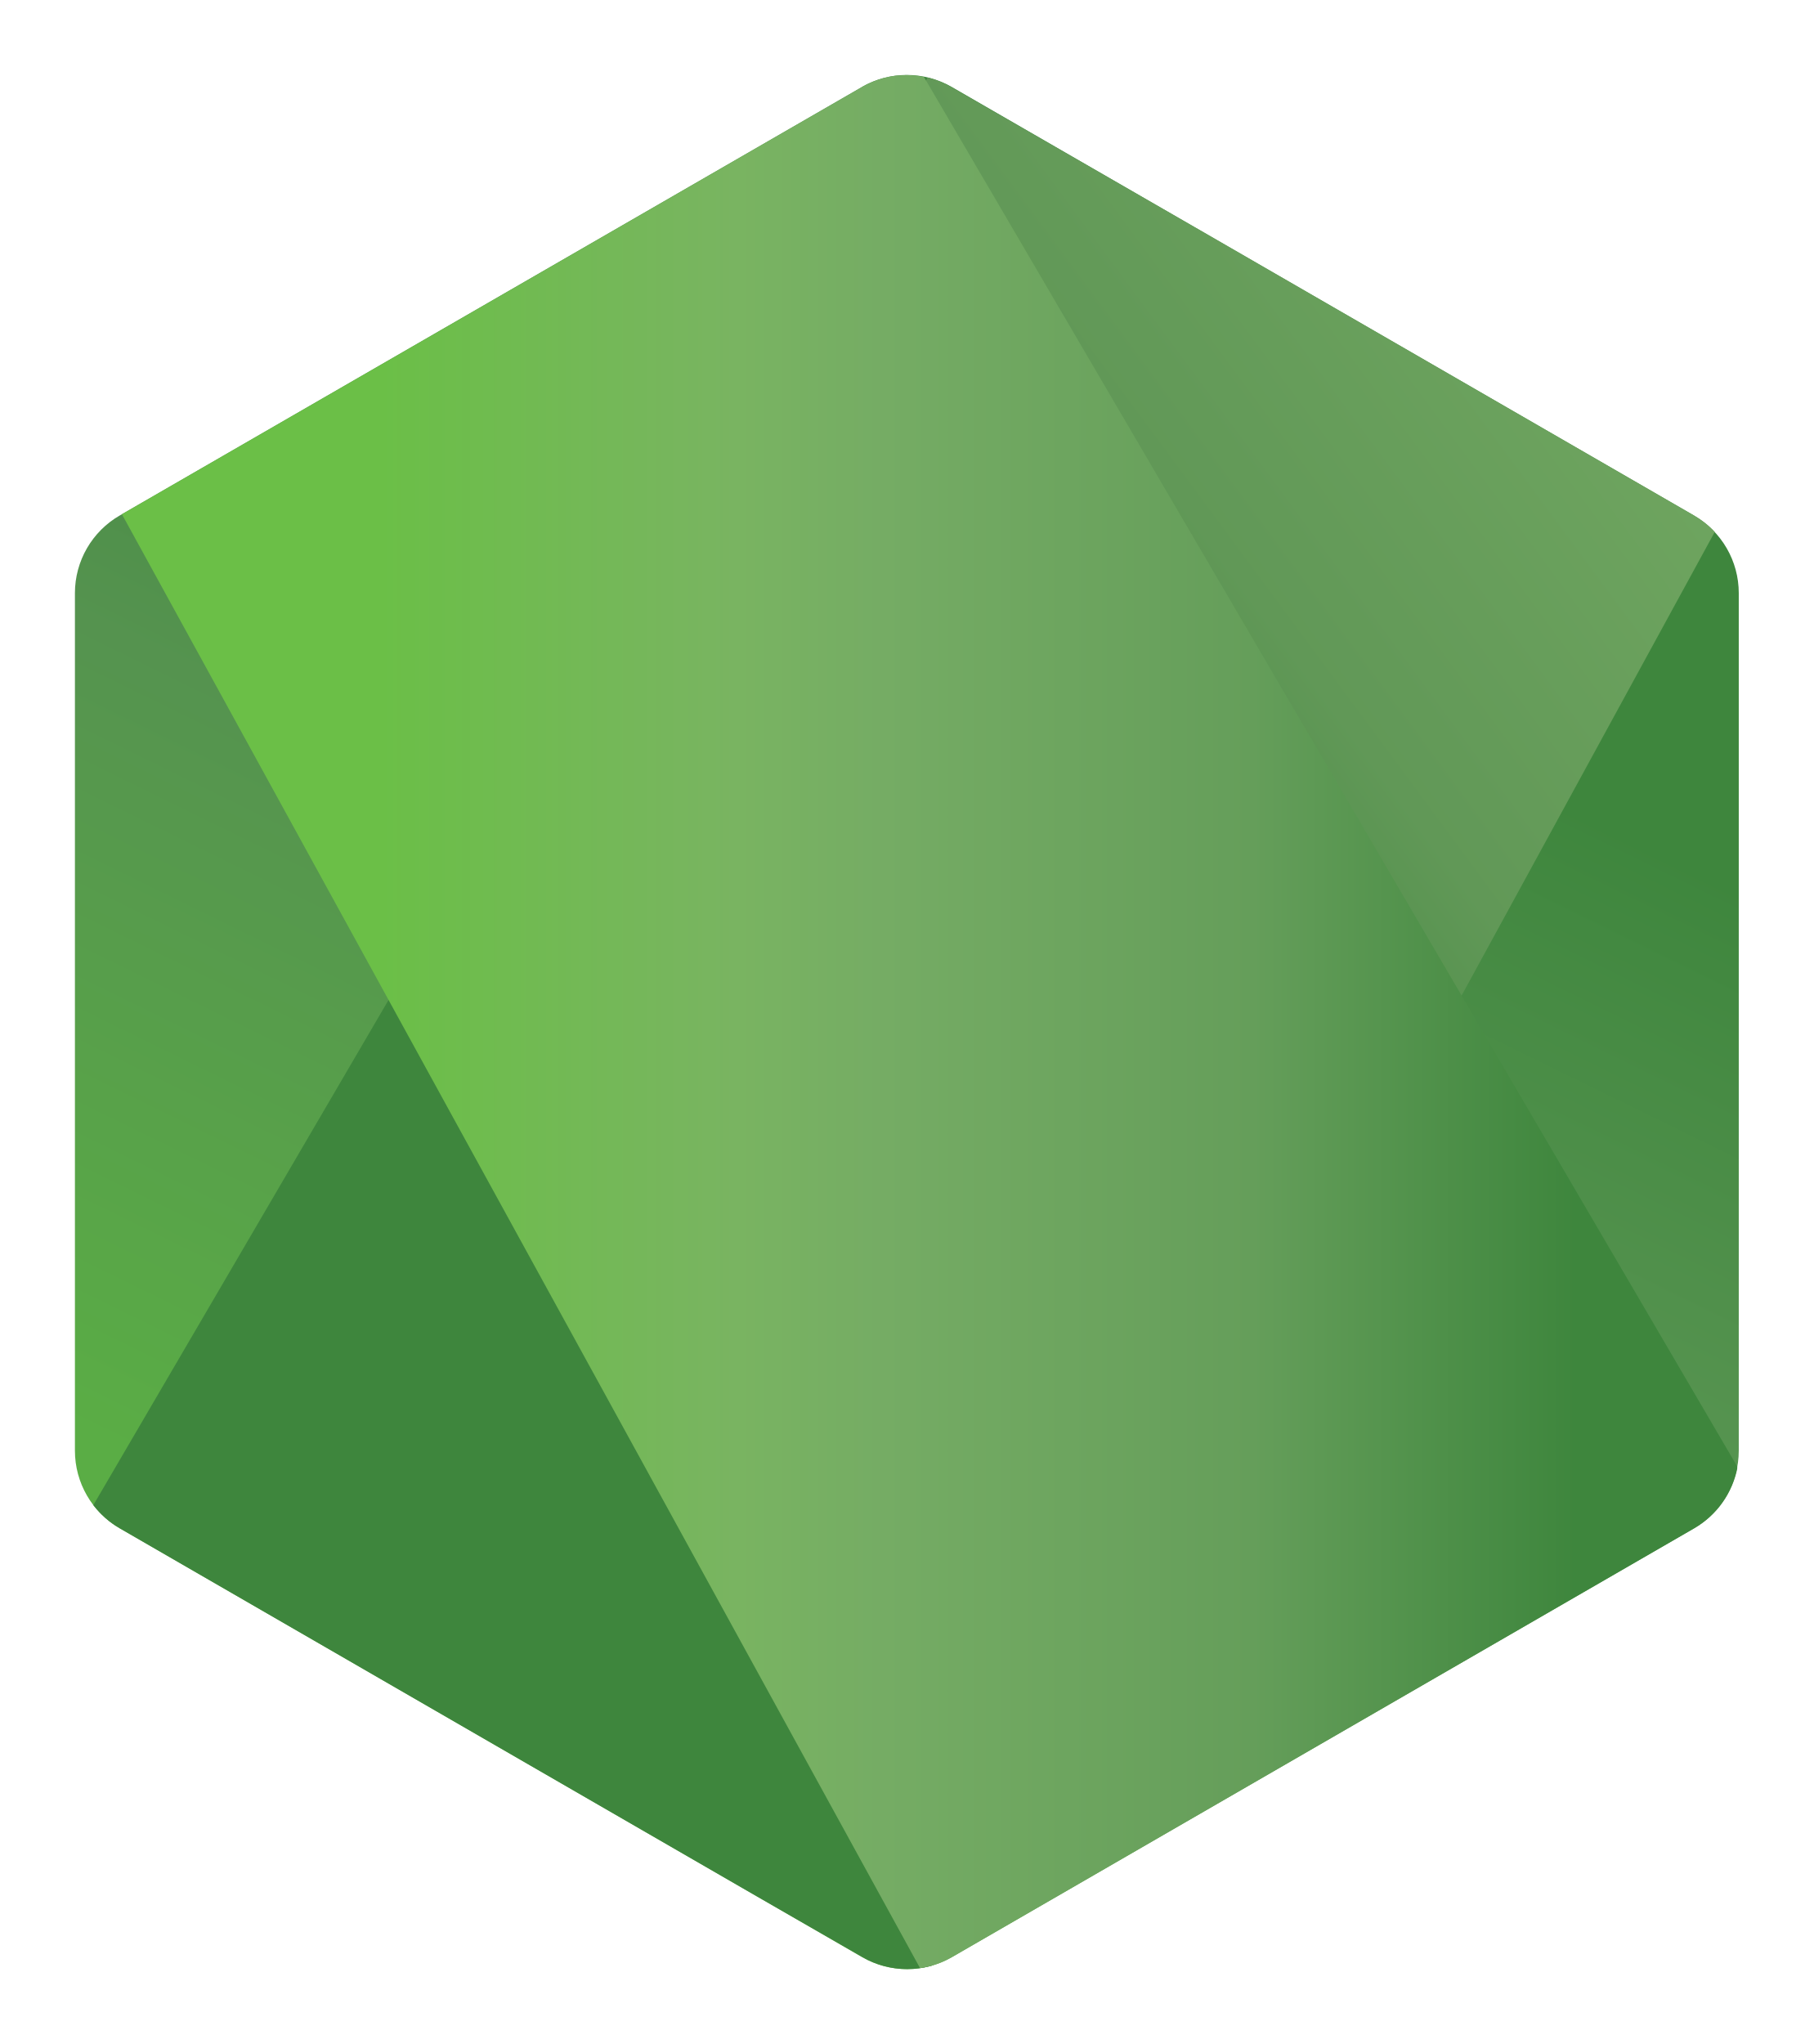
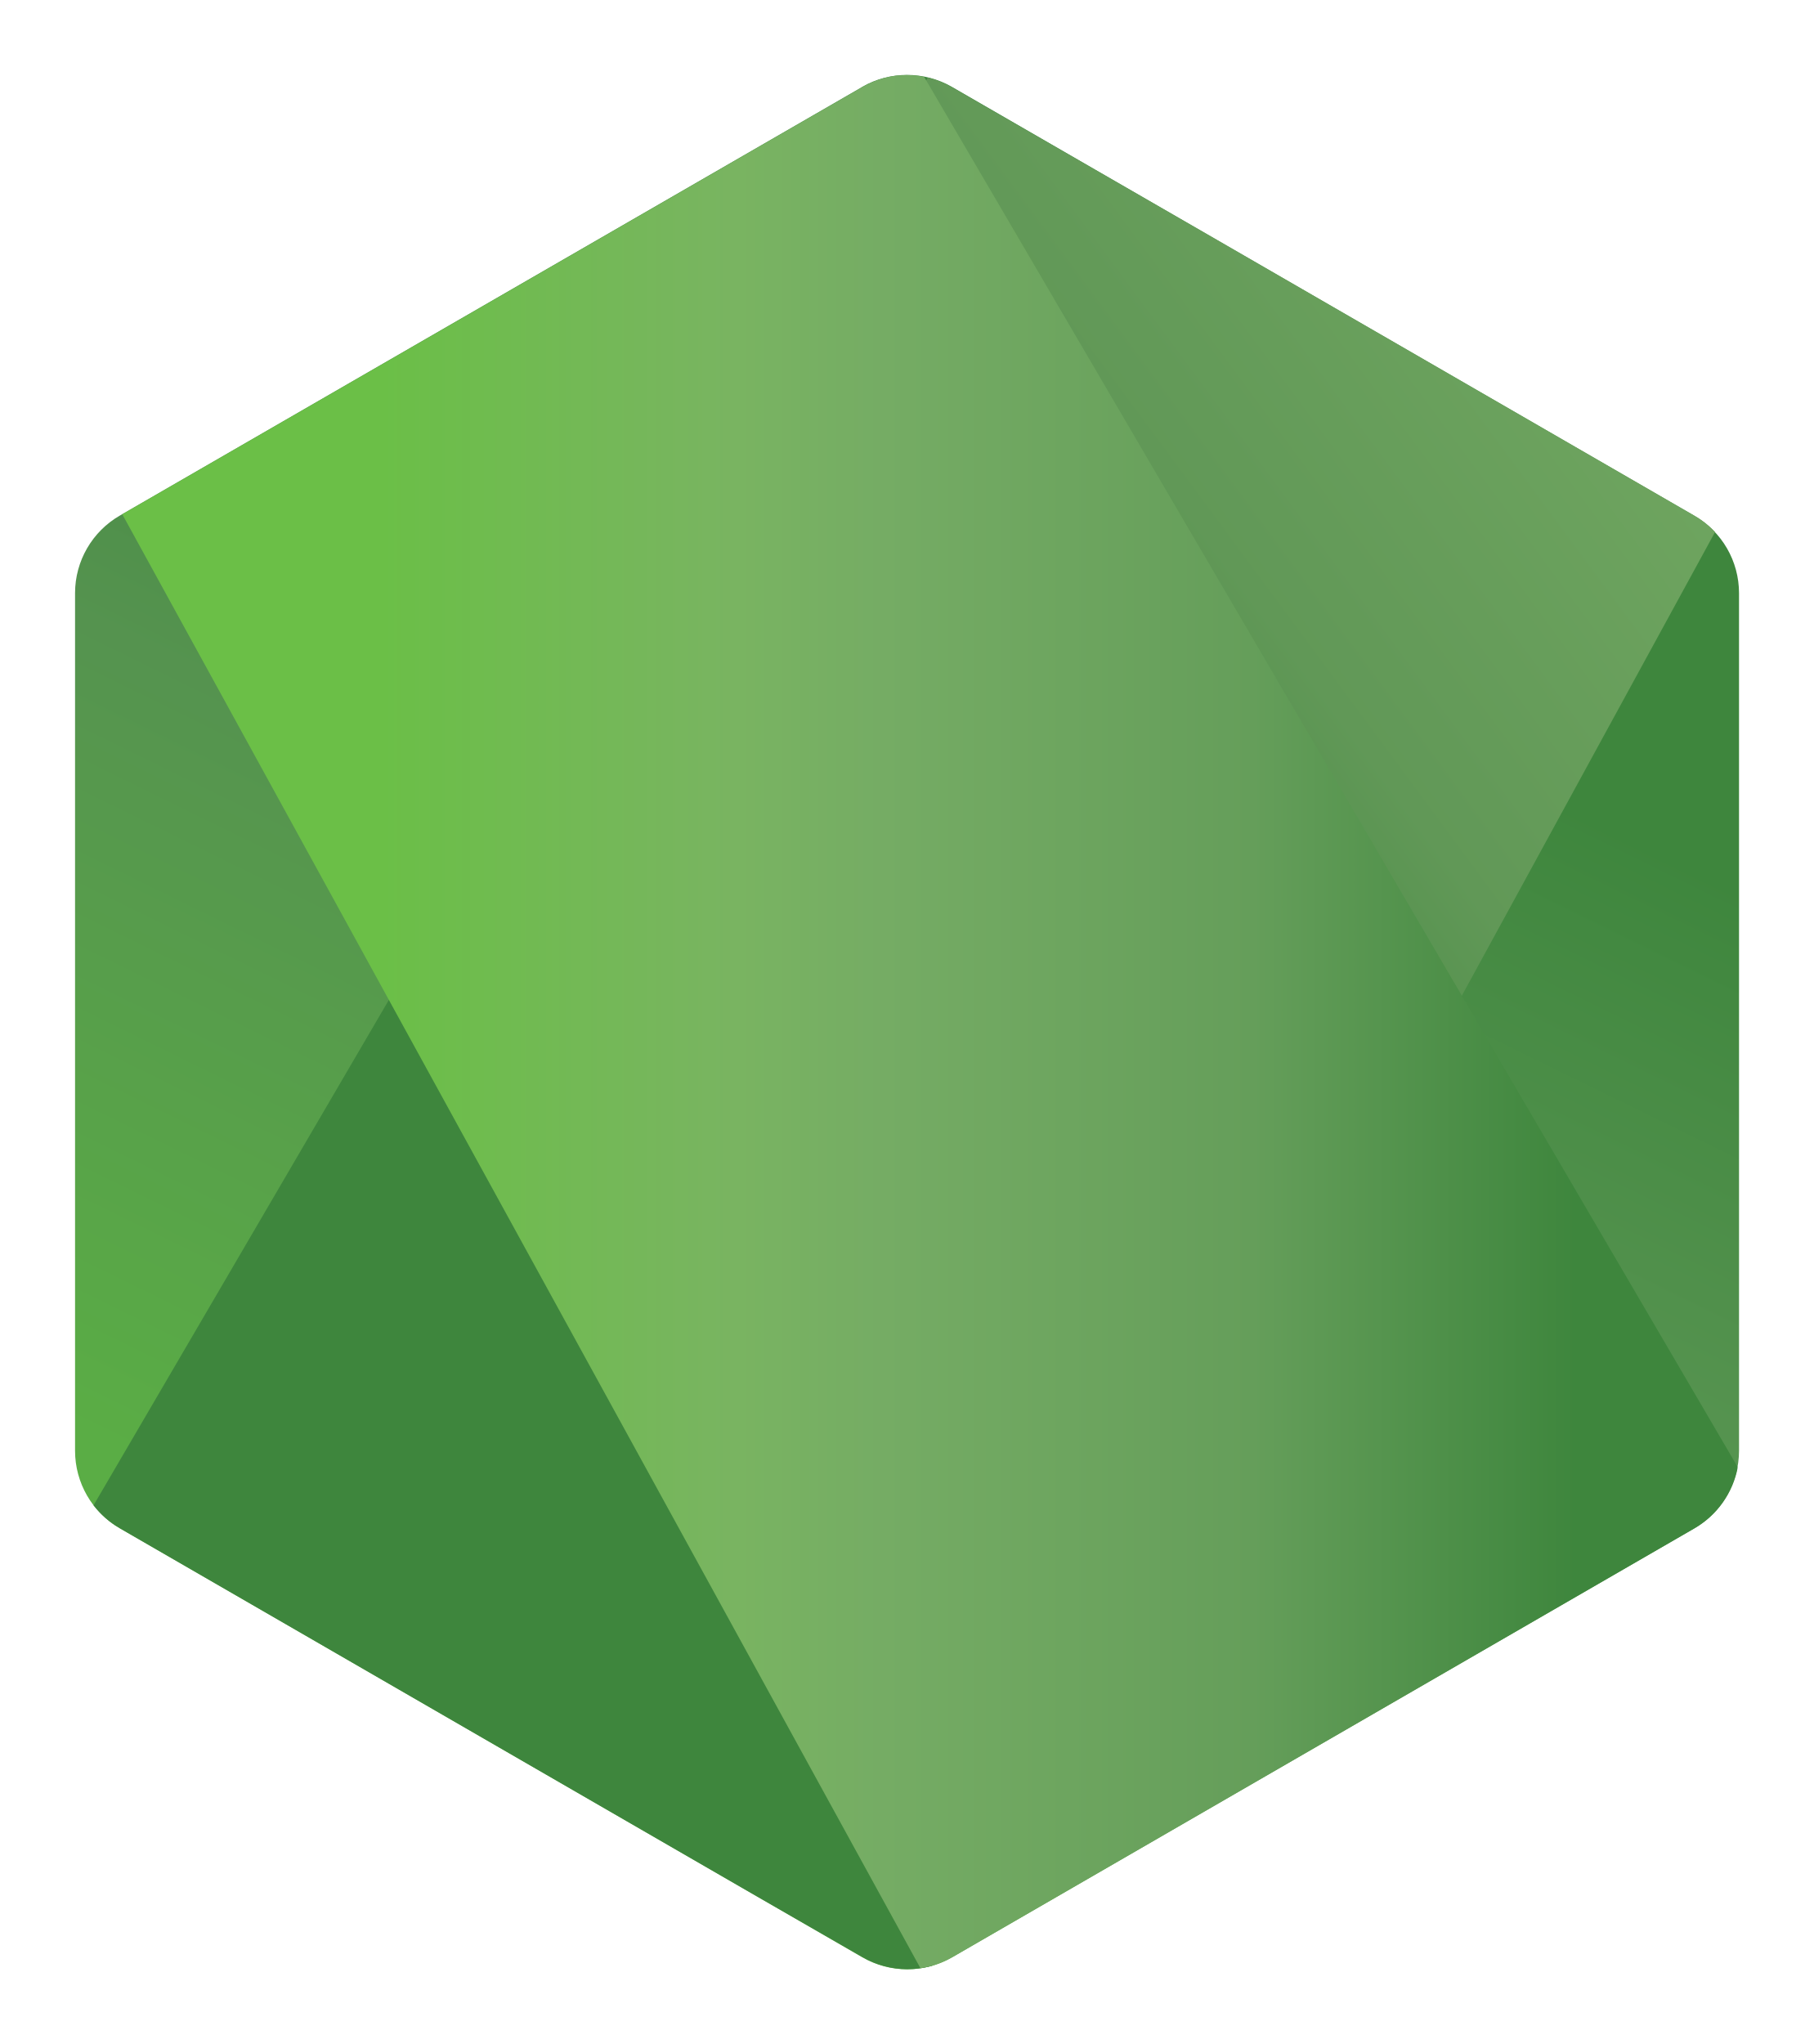
- <svg xmlns="http://www.w3.org/2000/svg" viewBox="-1.5 -1.5 36.315 40.921">
+ <svg xmlns="http://www.w3.org/2000/svg" viewBox="-1.5 -1.5 36.31 40.92">
  <defs>
-     <linearGradient id="b" x1="271.97" x2="211.104" y1="217.606" y2="341.772" gradientUnits="userSpaceOnUse">
+     <linearGradient id="a" x1="271.97" x2="211.1" y1="217.61" y2="341.77" gradientUnits="userSpaceOnUse">
      <stop offset=".3" stop-color="#3e863d" />
      <stop offset=".5" stop-color="#55934f" />
      <stop offset=".8" stop-color="#5aad45" />
    </linearGradient>
-     <linearGradient id="d" x1="186.484" x2="297.349" y1="321.381" y2="239.465" gradientUnits="userSpaceOnUse">
+     <linearGradient id="b" x1="186.48" x2="297.35" y1="321.38" y2="239.47" gradientUnits="userSpaceOnUse">
      <stop offset=".57" stop-color="#3e863d" />
      <stop offset=".72" stop-color="#619857" />
      <stop offset="1" stop-color="#76ac64" />
    </linearGradient>
-     <linearGradient id="f" x1="197.051" x2="288.72" y1="279.652" y2="279.652" gradientUnits="userSpaceOnUse">
+     <linearGradient id="c" x1="197.05" x2="288.72" y1="279.65" y2="279.65" gradientUnits="userSpaceOnUse">
      <stop offset=".16" stop-color="#6bbf47" />
      <stop offset=".38" stop-color="#79b461" />
      <stop offset=".47" stop-color="#75ac64" />
      <stop offset=".7" stop-color="#659e5a" />
      <stop offset=".9" stop-color="#3e863d" />
    </linearGradient>
-     <clipPath id="a">
-       <path d="m239.03 226.605-42.13 24.317a5.085 5.085 0 0 0-2.546 4.406v48.668c0 1.817.968 3.496 2.546 4.406l42.133 24.336a5.1 5.1 0 0 0 5.09 0l42.126-24.336a5.096 5.096 0 0 0 2.54-4.406v-48.668c0-1.816-.97-3.496-2.55-4.406l-42.12-24.317a5.123 5.123 0 0 0-5.1 0" />
-     </clipPath>
-     <clipPath id="c">
-       <path d="M195.398 307.086c.403.523.907.976 1.5 1.316l36.14 20.875 6.02 3.46c.9.52 1.926.74 2.934.665.336-.027.672-.09 1-.183l44.434-81.36c-.34-.37-.738-.68-1.184-.94l-27.586-15.93-14.582-8.39a5.318 5.318 0 0 0-1.32-.53zm0 0" />
+     <clipPath id="d">
+       <path d="m239.03 226.6-42.13 24.32a5.08 5.08 0 0 0-2.55 4.4V304c0 1.81.97 3.5 2.55 4.4l42.13 24.34a5.1 5.1 0 0 0 5.1 0l42.12-24.34a5.1 5.1 0 0 0 2.54-4.4v-48.67c0-1.82-.97-3.5-2.55-4.4l-42.12-24.33a5.12 5.12 0 0 0-5.1 0" />
    </clipPath>
    <clipPath id="e">
-       <path d="M241.066 225.953a5.14 5.14 0 0 0-2.035.652l-42.01 24.247 45.3 82.51c.63-.09 1.25-.3 1.81-.624l42.13-24.336a5.105 5.105 0 0 0 2.46-3.476l-46.18-78.89a5.29 5.29 0 0 0-1.03-.102l-.42.02" />
+       <path d="M195.4 307.09a5.1 5.1 0 0 0 1.5 1.31l36.14 20.88 6.02 3.46a5.1 5.1 0 0 0 3.93.48l44.44-81.36a5.04 5.04 0 0 0-1.19-.94l-27.58-15.93-14.59-8.4a5.32 5.32 0 0 0-1.32-.52zm0 0" />
+     </clipPath>
+     <clipPath id="f">
+       <path d="M241.07 225.95a5.14 5.14 0 0 0-2.04.66l-42 24.24 45.3 82.51c.62-.09 1.24-.3 1.8-.62l42.13-24.34a5.1 5.1 0 0 0 2.46-3.47l-46.18-78.9a5.29 5.29 0 0 0-1.03-.1l-.42.02" />
    </clipPath>
  </defs>
-   <g clip-path="url(#a)" transform="translate(-68.564 -79.701) scale(.35278)">
-     <path fill="url(#b)" d="m331.363 246.793-118.715-58.19-60.87 124.174L270.49 370.97zm0 0" />
-   </g>
-   <g clip-path="url(#c)" transform="translate(-68.564 -79.701) scale(.35278)">
-     <path fill="url(#d)" d="m144.07 264.004 83.825 113.453 110.86-81.906-83.83-113.45zm0 0" />
-   </g>
-   <g clip-path="url(#e)" transform="translate(-68.564 -79.701) scale(.35278)">
-     <path fill="url(#f)" d="M197.02 225.934v107.43h91.683v-107.43zm0 0" />
+   <g transform="matrix(.35278 0 0 .35278 -68.56 -79.7)">
+     <g clip-path="url(#d)">
+       <path fill="url(#a)" d="m331.36 246.8-118.71-58.2-60.87 124.18 118.71 58.19zm0 0" />
+     </g>
+     <g clip-path="url(#e)">
+       <path fill="url(#b)" d="m144.07 264 83.83 113.46 110.85-81.9-83.83-113.46zm0 0" />
+     </g>
+     <g clip-path="url(#f)">
+       <path fill="url(#c)" d="M197.02 225.93v107.43h91.68V225.93zm0 0" />
+     </g>
  </g>
</svg>
